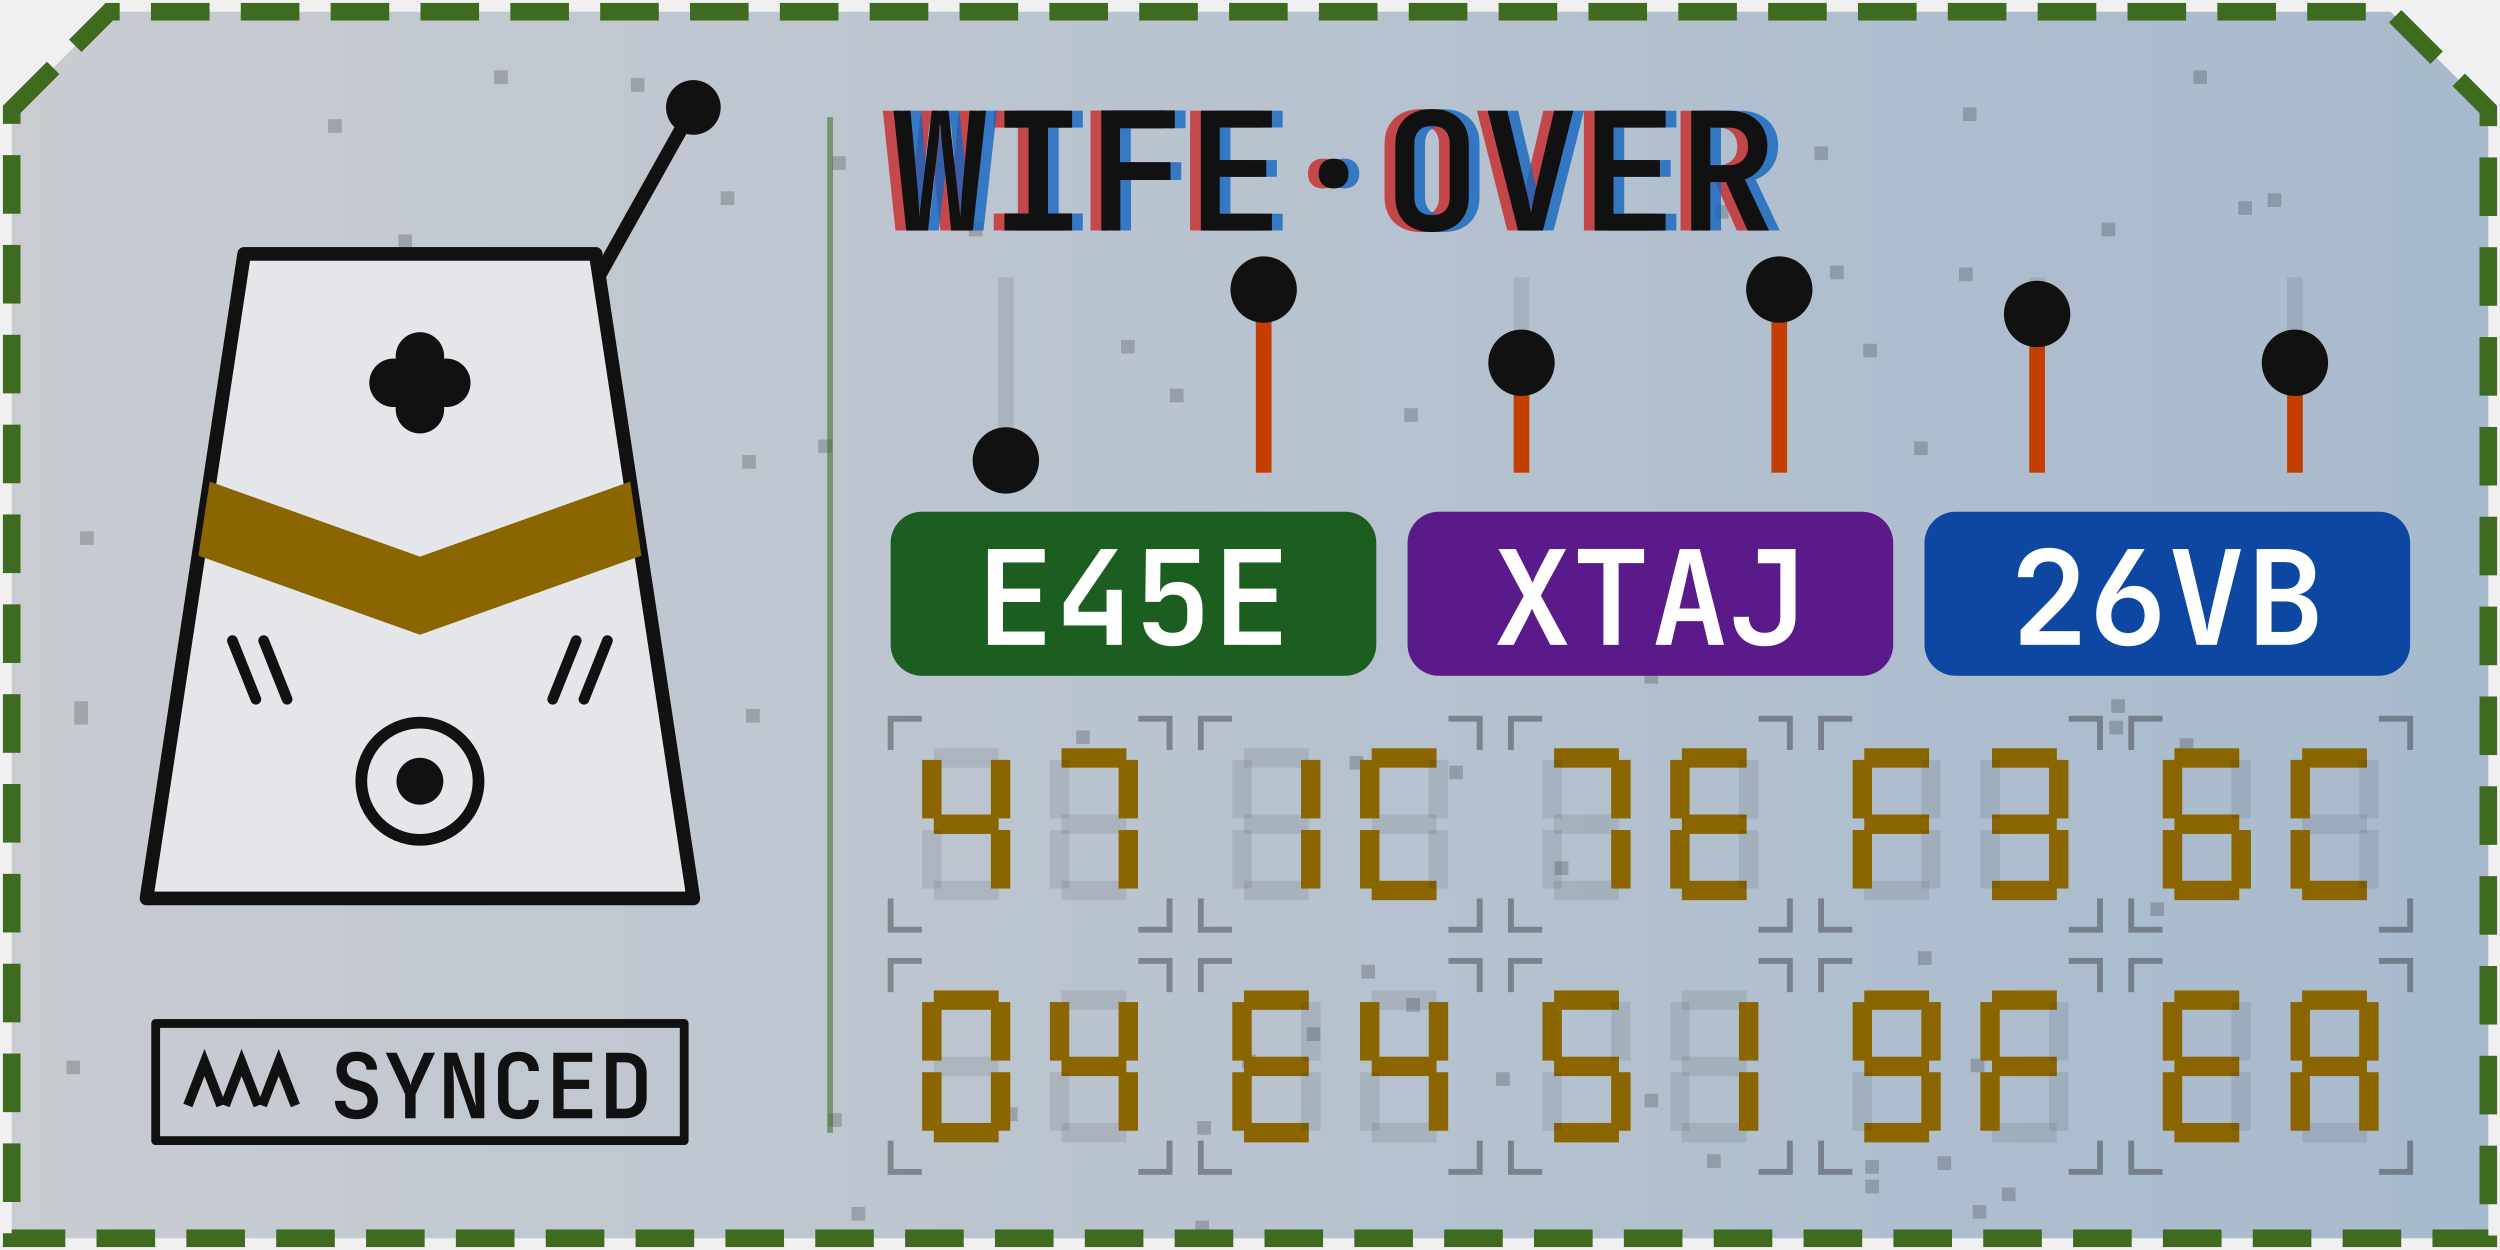
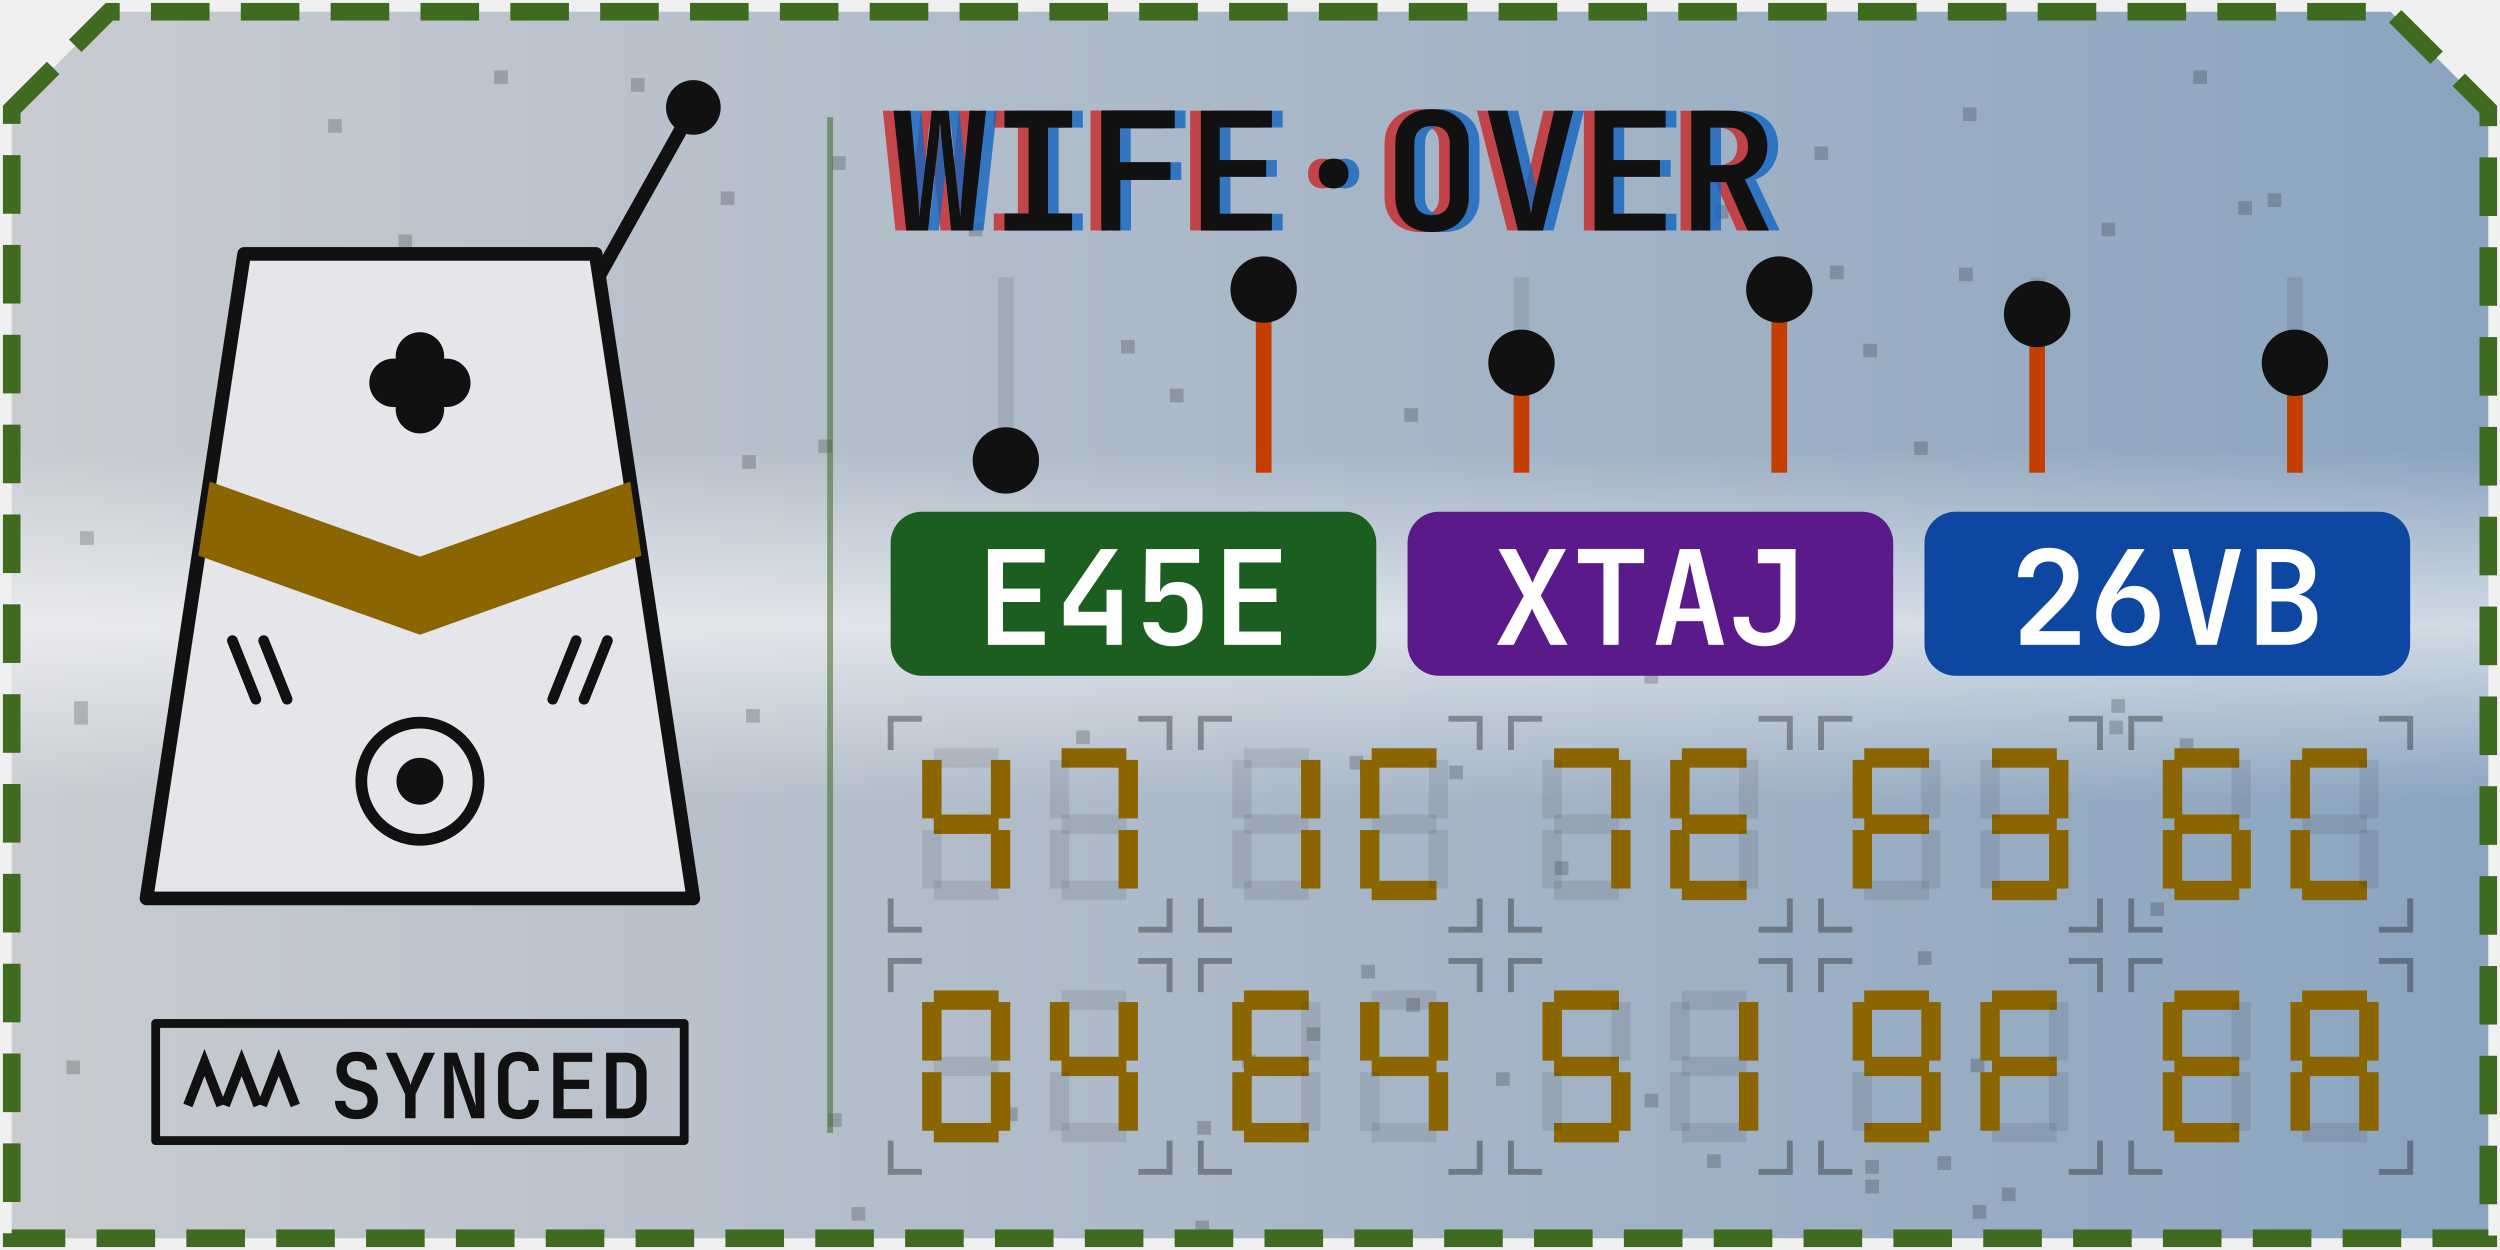
<svg xmlns="http://www.w3.org/2000/svg" viewBox="0 0 960 480" width="320" height="160">
  <defs>
    <linearGradient id="lg0" gradientUnits="userSpaceOnUse" x1="0" y1="240" x2="960" y2="240">
      <stop offset="0" stop-color="#C9CCD1" />
-       <stop offset="1" stop-color="#A7BACD" />
+       <stop offset="1" stop-color="#8BA4BF" />
    </linearGradient>
    <clipPath id="c1">
      <path d="M4.5 42L42 4.5L918 4.5L955.5 42L955.5 475.5L4.5 475.5Z" />
    </clipPath>
-     <clipPath id="c2">
+     <linearGradient id="lg2" gradientUnits="userSpaceOnUse" x1="0" y1="172.5" x2="0" y2="307.5">
+       <stop offset="0" stop-color="#FFFFFF" stop-opacity="0" />
+       <stop offset="0.5" stop-color="#FFFFFF" stop-opacity="0.6" />
+       <stop offset="1" stop-color="#FFFFFF" stop-opacity="0" />
+     </linearGradient>
+     <clipPath id="c3">
      <path d="M93.75 97.5L228.75 97.5L266.25 345L56.25 345Z" />
    </clipPath>
  </defs>
  <path d="M4.5 42L42 4.5L918 4.5L955.5 42L955.5 475.5L4.5 475.5Z" fill="url(#lg0)" />
  <g clip-path="url(#c1)">
+     <path d="M0 172.5L960 172.5L960 307.5L0 307.5Z" fill="url(#lg2)" />
    <path d="M449.25 149.25L454.5 149.25L454.5 154.5L449.25 154.5ZM459 468.75L464.25 468.75L464.25 474L459 474ZM825.75 346.5L831 346.5L831 351.75L825.75 351.75ZM478.5 196.5L483.75 196.5L483.75 201.75L478.5 201.75ZM385.5 425.25L390.75 425.25L390.75 430.5L385.5 430.5ZM715.5 132L720.75 132L720.75 137.25L715.5 137.25ZM518.25 290.25L523.5 290.25L523.5 295.5L518.25 295.5ZM870.75 74.25L876 74.25L876 79.5L870.75 79.5ZM242.25 30L247.5 30L247.5 35.25L242.25 35.25ZM631.5 257.25L636.75 257.25L636.75 262.5L631.5 262.5ZM810.75 268.5L816 268.5L816 273.75L810.75 273.75ZM501.75 394.5L507 394.5L507 399.75L501.75 399.75ZM631.5 420L636.75 420L636.75 425.25L631.5 425.25ZM314.25 168.75L319.5 168.75L319.5 174L314.25 174ZM753.75 41.25L759 41.25L759 46.5L753.75 46.5ZM522.75 370.5L528 370.5L528 375.75L522.75 375.75ZM842.25 27L847.5 27L847.5 32.25L842.25 32.25ZM716.25 445.5L721.5 445.5L721.5 450.75L716.25 450.75ZM318 427.5L323.25 427.5L323.25 432.75L318 432.75ZM615.75 213.75L621 213.75L621 219L615.75 219ZM235.5 302.25L240.75 302.25L240.75 307.5L235.5 307.5ZM735 169.5L740.25 169.5L740.25 174.75L735 174.75ZM189.75 27L195 27L195 32.25L189.75 32.25ZM153 90L158.25 90L158.25 95.25L153 95.25ZM554.25 219.75L559.5 219.75L559.5 225L554.25 225ZM837 283.5L842.25 283.5L842.25 288.75L837 288.75ZM833.25 217.5L838.5 217.5L838.5 222.75L833.25 222.75ZM286.5 272.25L291.75 272.25L291.75 277.5L286.5 277.5ZM756.75 406.5L762 406.5L762 411.75L756.75 411.75ZM276.75 73.5L282 73.5L282 78.75L276.75 78.75ZM556.5 294L561.75 294L561.75 299.25L556.5 299.25ZM25.5 407.25L30.75 407.25L30.75 412.5L25.5 412.5ZM30.75 204L36 204L36 209.25L30.75 209.25ZM540 383.25L545.25 383.25L545.25 388.5L540 388.5ZM744 444L749.25 444L749.25 449.25L744 449.25ZM810 276.75L815.25 276.75L815.25 282L810 282ZM421.5 237.75L426.75 237.75L426.75 243L421.5 243ZM459.75 430.5L465 430.5L465 435.75L459.75 435.75ZM327 463.5L332.25 463.5L332.25 468.75L327 468.75ZM912 246.75L917.25 246.75L917.25 252L912 252ZM658.5 78.75L663.75 78.75L663.75 84L658.5 84ZM757.5 462.75L762.75 462.75L762.75 468L757.5 468ZM655.5 443.25L660.75 443.25L660.75 448.5L655.5 448.5ZM807 85.5L812.25 85.5L812.25 90.75L807 90.75ZM693 251.25L698.25 251.25L698.25 256.5L693 256.5ZM319.5 60L324.75 60L324.75 65.25L319.5 65.25ZM413.25 280.5L418.5 280.5L418.5 285.75L413.25 285.75ZM736.5 365.25L741.75 365.25L741.75 370.5L736.5 370.5ZM150 337.5L155.25 337.5L155.25 342.75L150 342.75ZM574.5 411.75L579.75 411.75L579.75 417L574.5 417ZM859.5 77.25L864.75 77.25L864.75 82.5L859.5 82.5ZM539.25 156.75L544.5 156.75L544.5 162L539.25 162ZM477 405L482.25 405L482.25 410.25L477 410.25ZM372 85.5L377.25 85.5L377.25 90.75L372 90.75ZM126 45.75L131.25 45.75L131.25 51L126 51ZM28.5 273L33.75 273L33.75 278.25L28.5 278.25ZM752.25 102.75L757.5 102.75L757.5 108L752.25 108ZM943.5 20.25L948.75 20.25L948.75 25.5L943.5 25.5ZM682.5 246L687.75 246L687.75 251.25L682.5 251.25ZM696.75 56.25L702 56.25L702 61.5L696.75 61.5ZM430.5 130.5L435.75 130.5L435.75 135.75L430.5 135.75ZM285 174.75L290.25 174.75L290.25 180L285 180ZM768.75 456L774 456L774 461.25L768.75 461.25ZM28.5 269.25L33.75 269.25L33.75 274.5L28.5 274.5ZM615 248.25L620.25 248.25L620.25 253.5L615 253.5ZM597 330.75L602.25 330.75L602.25 336L597 336ZM147.75 142.5L153 142.5L153 147.75L147.75 147.75ZM149.25 270L154.5 270L154.5 275.25L149.25 275.25ZM716.25 453L721.5 453L721.5 458.25L716.25 458.25ZM702.75 102L708 102L708 107.25L702.75 107.25Z" fill="#1E1E1E" fill-opacity="0.22" />
  </g>
  <path d="M4.5 42L42 4.5L918 4.5L955.5 42L955.5 475.5L4.5 475.5Z" fill="none" stroke="#3E6B1F" stroke-width="6.75" stroke-dasharray="22.5 12" />
  <path d="M318.75 45L318.75 435" fill="none" stroke="#3E6B1F" stroke-opacity="0.55" stroke-width="2.25" />
  <path d="M213.75 135L266.25 41.25" fill="none" stroke="#111111" stroke-width="5.25" stroke-linecap="round" />
  <path d="M276.75 41.25C276.75 47.05 272.05 51.75 266.25 51.75C260.45 51.75 255.75 47.05 255.75 41.25C255.75 35.45 260.45 30.75 266.25 30.75C272.05 30.75 276.75 35.45 276.75 41.25" fill="#111111" />
  <path d="M93.75 97.5L228.75 97.5L266.25 345L56.25 345Z" fill="#E4E6E9" />
  <path d="M93.75 97.5L228.75 97.5L266.25 345L56.25 345Z" fill="none" stroke="#111111" stroke-width="5.25" stroke-linecap="round" stroke-linejoin="round" />
  <path d="M170.56 136.88L170.56 136.88C170.56 142.02 166.39 146.19 161.25 146.19C156.11 146.19 151.94 142.02 151.94 136.88C151.94 131.73 156.11 127.56 161.25 127.56C166.39 127.56 170.56 131.73 170.56 136.88M180.69 147L180.69 147C180.69 152.14 176.52 156.31 171.38 156.31C166.23 156.31 162.06 152.14 162.06 147C162.06 141.86 166.23 137.69 171.38 137.69C176.52 137.69 180.69 141.86 180.69 147M170.56 157.12L170.56 157.12C170.56 162.27 166.39 166.44 161.25 166.44C156.11 166.44 151.94 162.27 151.94 157.12C151.94 151.98 156.11 147.81 161.25 147.81C166.39 147.81 170.56 151.98 170.56 157.12M160.44 147L160.44 147C160.44 152.14 156.27 156.31 151.12 156.31C145.98 156.31 141.81 152.14 141.81 147C141.81 141.86 145.98 137.69 151.12 137.69C156.27 137.69 160.44 141.86 160.44 147M169.35 147L169.35 147C169.35 151.47 165.72 155.1 161.25 155.1C156.78 155.1 153.15 151.47 153.15 147C153.15 142.53 156.78 138.9 161.25 138.9C165.72 138.9 169.35 142.53 169.35 147" fill="#111111" />
-   <g clip-path="url(#c2)">
+   <g clip-path="url(#c3)">
    <path d="M56.25 176.25L161.25 213.75L266.25 176.25L266.25 206.25L161.25 243.75L56.25 206.25Z" fill="#8A6500" />
  </g>
  <path d="M183.75 300C183.75 312.43 173.68 322.5 161.25 322.5C148.82 322.5 138.75 312.43 138.75 300C138.75 287.57 148.82 277.5 161.25 277.5C173.68 277.5 183.75 287.57 183.75 300" fill="none" stroke="#111111" stroke-width="4.5" stroke-linecap="round" stroke-linejoin="round" />
  <path d="M170.25 300C170.25 304.97 166.22 309 161.25 309C156.28 309 152.25 304.97 152.25 300C152.25 295.03 156.28 291 161.25 291C166.22 291 170.25 295.03 170.25 300" fill="#111111" />
  <path d="M101.25 246L110.25 268.5M89.25 246L98.25 268.5" fill="none" stroke="#111111" stroke-width="4.12" stroke-linecap="round" stroke-linejoin="round" />
  <path d="M221.25 246L212.25 268.5M233.25 246L224.25 268.5" fill="none" stroke="#111111" stroke-width="4.12" stroke-linecap="round" stroke-linejoin="round" />
  <path d="M59.78 393L262.73 393L262.73 438L59.78 438Z" fill="none" stroke="#111111" stroke-width="3.38" stroke-linejoin="round" />
  <path d="M72.15 424.5L78.53 408L84.9 424.5M86.4 424.5L92.78 408L99.15 424.5M100.65 424.5L107.03 408L113.4 424.5" fill="none" stroke="#111111" stroke-width="3.75" />
  <path d="M136.94 429.76Q134.39 429.76 132.53 428.9Q130.66 428.04 129.65 426.45Q128.63 424.87 128.63 422.73L132.63 422.73Q132.63 424.35 133.8 425.28Q134.98 426.21 137.01 426.21Q138.91 426.21 140.01 425.3Q141.12 424.38 141.12 422.76Q141.12 421.42 140.36 420.43Q139.6 419.45 138.19 419.1L135.15 418.24Q132.29 417.45 130.73 415.5Q129.18 413.55 129.18 410.86Q129.18 408.72 130.13 407.17Q131.08 405.62 132.82 404.74Q134.56 403.86 136.94 403.86Q140.53 403.86 142.64 405.74Q144.74 407.62 144.78 410.76L140.74 410.76Q140.74 409.2 139.74 408.31Q138.74 407.41 136.91 407.41Q135.15 407.41 134.17 408.25Q133.18 409.1 133.18 410.58Q133.18 411.96 133.93 412.93Q134.67 413.89 136.05 414.31L139.19 415.21Q142.05 415.97 143.59 417.9Q145.12 419.83 145.12 422.62Q145.12 424.76 144.1 426.37Q143.09 427.97 141.26 428.87Q139.43 429.76 136.94 429.76ZM155.57 429.42L155.57 420.21L148.12 404.24L152.3 404.24L156.51 413.38Q156.95 414.34 157.25 415.24Q157.54 416.14 157.64 416.66Q157.75 416.14 158.04 415.24Q158.33 414.34 158.75 413.38L162.85 404.24L167.03 404.24L159.58 420.21L159.58 429.42ZM170.58 429.42L170.58 404.24L175.55 404.24L182.73 424.87Q182.66 423.83 182.54 422.4Q182.41 420.97 182.35 419.43Q182.28 417.9 182.28 416.69L182.28 404.24L185.97 404.24L185.97 429.42L181 429.42L173.86 408.79Q173.96 409.72 174.05 411.1Q174.13 412.48 174.2 413.95Q174.27 415.41 174.27 416.66L174.27 429.42ZM199.11 429.76Q196.73 429.76 194.96 428.87Q193.18 427.97 192.21 426.3Q191.25 424.62 191.25 422.38L191.25 411.27Q191.25 409 192.21 407.34Q193.18 405.68 194.96 404.79Q196.73 403.89 199.11 403.89Q201.53 403.89 203.27 404.8Q205.01 405.72 205.98 407.36Q206.94 409 206.94 411.27L202.94 411.27Q202.94 409.41 201.94 408.43Q200.94 407.44 199.11 407.44Q197.28 407.44 196.27 408.43Q195.25 409.41 195.25 411.27L195.25 422.38Q195.25 424.21 196.27 425.21Q197.28 426.21 199.11 426.21Q200.94 426.21 201.94 425.21Q202.94 424.21 202.94 422.38L206.94 422.38Q206.94 424.59 205.98 426.26Q205.01 427.94 203.27 428.85Q201.53 429.76 199.11 429.76ZM212.46 429.42L212.46 404.24L227.4 404.24L227.4 407.75L216.43 407.75L216.43 414.62L226.2 414.62L226.2 418.14L216.43 418.14L216.43 425.9L227.4 425.9L227.4 429.42ZM232.75 429.42L232.75 404.24L240 404.24Q242.55 404.24 244.39 405.2Q246.24 406.17 247.27 407.91Q248.31 409.65 248.31 412.03L248.31 421.59Q248.31 423.97 247.27 425.73Q246.24 427.49 244.39 428.45Q242.55 429.42 240 429.42ZM236.79 425.73L240 425.73Q242 425.73 243.13 424.62Q244.27 423.52 244.27 421.59L244.27 412.03Q244.27 410.13 243.13 409.03Q242 407.93 240 407.93L236.79 407.93Z" fill="#111111" />
  <path d="M343.86 88.5L339.01 42.51L345.5 42.51L348.46 75.08Q348.52 76.22 348.62 77.76Q348.71 79.3 348.81 80.81Q348.9 82.33 348.9 83.46Q349.03 82.33 349.15 80.81Q349.28 79.3 349.47 77.76Q349.66 76.22 349.78 75.08L353.69 42.51L360.11 42.51L363.77 75.08Q363.89 76.22 364.05 77.76Q364.21 79.3 364.4 80.81Q364.59 82.33 364.65 83.46Q364.71 82.33 364.81 80.81Q364.9 79.3 365.03 77.76Q365.15 76.22 365.22 75.08L368.18 42.51L374.54 42.51L369.44 88.5L361.12 88.5L357.59 55.68Q357.47 54.35 357.34 52.84Q357.22 51.33 357.09 49.82Q356.96 48.31 356.84 47.23Q356.78 48.31 356.65 49.82Q356.52 51.33 356.4 52.84Q356.27 54.35 356.08 55.68L352.24 88.5ZM381.6 88.5L381.6 82.01L390.86 82.01L390.86 49L381.6 49L381.6 42.51L407.55 42.51L407.55 49L398.29 49L398.29 82.01L407.55 82.01L407.55 88.5ZM418.77 88.5L418.77 42.45L446.99 42.45L446.99 49.25L425.95 49.25L425.95 62.29L445.35 62.29L445.35 69.1L426.08 69.1L426.08 88.5ZM457.01 88.5L457.01 42.51L484.29 42.51L484.29 48.94L464.25 48.94L464.25 61.47L482.08 61.47L482.08 67.9L464.25 67.9L464.25 82.07L484.29 82.07L484.29 88.5ZM507.98 72.37Q505.33 72.37 503.79 70.83Q502.24 69.28 502.24 66.7Q502.24 64.06 503.79 62.48Q505.33 60.91 507.98 60.91Q510.62 60.91 512.16 62.48Q513.71 64.06 513.71 66.7Q513.71 69.28 512.16 70.83Q510.62 72.37 507.98 72.37ZM545.78 89.13Q541.43 89.13 538.25 87.49Q535.07 85.85 533.36 82.8Q531.66 79.74 531.66 75.65L531.66 55.36Q531.66 51.2 533.36 48.18Q535.07 45.16 538.25 43.52Q541.43 41.88 545.78 41.88Q550.19 41.88 553.34 43.52Q556.49 45.16 558.19 48.18Q559.89 51.2 559.89 55.36L559.89 75.65Q559.89 79.74 558.19 82.8Q556.49 85.85 553.34 87.49Q550.19 89.13 545.78 89.13ZM545.78 82.64Q549.11 82.64 550.85 80.81Q552.58 78.99 552.58 75.65L552.58 55.36Q552.58 51.96 550.85 50.16Q549.11 48.37 545.78 48.37Q542.44 48.37 540.7 50.16Q538.97 51.96 538.97 55.36L538.97 75.65Q538.97 78.99 540.74 80.81Q542.5 82.64 545.78 82.64ZM578.79 88.5L567.13 42.51L574.69 42.51L581.87 72.81Q582.5 75.27 583.01 77.85Q583.51 80.44 583.76 82.01Q584.02 80.44 584.49 77.85Q584.96 75.27 585.59 72.75L592.65 42.51L600.02 42.51L588.36 88.5ZM608.21 88.5L608.21 42.51L635.49 42.51L635.49 48.94L615.45 48.94L615.45 61.47L633.28 61.47L633.28 67.9L615.45 67.9L615.45 82.07L635.49 82.07L635.49 88.5ZM645.32 88.5L645.32 42.51L659.81 42.51Q664.28 42.51 667.59 44.18Q670.89 45.85 672.72 48.9Q674.55 51.96 674.55 56.05Q674.55 60.65 672.22 64.09Q669.89 67.52 665.92 68.91L675.18 88.5L666.92 88.5L658.67 69.92L652.62 69.92L652.62 88.5ZM652.62 63.43L659.81 63.43Q663.14 63.43 665.13 61.5Q667.11 59.58 667.11 56.24Q667.11 52.91 665.13 50.95Q663.14 49 659.81 49L652.62 49Z" fill="#C62828" fill-opacity="0.8" />
  <path d="M352.11 88.5L347.26 42.51L353.75 42.51L356.71 75.08Q356.77 76.22 356.87 77.76Q356.96 79.3 357.06 80.81Q357.15 82.33 357.15 83.46Q357.28 82.33 357.4 80.81Q357.53 79.3 357.72 77.76Q357.91 76.22 358.03 75.08L361.94 42.51L368.36 42.51L372.02 75.08Q372.14 76.22 372.3 77.76Q372.46 79.3 372.65 80.81Q372.84 82.33 372.9 83.46Q372.96 82.33 373.06 80.81Q373.15 79.3 373.28 77.76Q373.4 76.22 373.47 75.08L376.43 42.51L382.79 42.51L377.69 88.5L369.37 88.5L365.84 55.68Q365.72 54.35 365.59 52.84Q365.47 51.33 365.34 49.82Q365.21 48.31 365.09 47.23Q365.03 48.31 364.9 49.82Q364.77 51.33 364.65 52.84Q364.52 54.35 364.33 55.68L360.49 88.5ZM389.85 88.5L389.85 82.01L399.11 82.01L399.11 49L389.85 49L389.85 42.51L415.8 42.51L415.8 49L406.54 49L406.54 82.01L415.8 82.01L415.8 88.5ZM427.02 88.5L427.02 42.45L455.24 42.45L455.24 49.25L434.2 49.25L434.2 62.29L453.6 62.29L453.6 69.1L434.32 69.1L434.32 88.5ZM465.26 88.5L465.26 42.51L492.54 42.51L492.54 48.94L472.5 48.94L472.5 61.47L490.33 61.47L490.33 67.9L472.5 67.9L472.5 82.07L492.54 82.07L492.54 88.5ZM516.23 72.37Q513.58 72.37 512.04 70.83Q510.49 69.28 510.49 66.7Q510.49 64.06 512.04 62.48Q513.58 60.91 516.23 60.91Q518.87 60.91 520.41 62.48Q521.96 64.06 521.96 66.7Q521.96 69.28 520.41 70.83Q518.87 72.37 516.23 72.37ZM554.03 89.13Q549.68 89.13 546.5 87.49Q543.32 85.85 541.61 82.8Q539.91 79.74 539.91 75.65L539.91 55.36Q539.91 51.2 541.61 48.18Q543.32 45.16 546.5 43.52Q549.68 41.88 554.03 41.88Q558.44 41.88 561.59 43.52Q564.74 45.16 566.44 48.18Q568.14 51.2 568.14 55.36L568.14 75.65Q568.14 79.74 566.44 82.8Q564.74 85.85 561.59 87.49Q558.44 89.13 554.03 89.13ZM554.03 82.64Q557.36 82.64 559.1 80.81Q560.83 78.99 560.83 75.65L560.83 55.36Q560.83 51.96 559.1 50.16Q557.36 48.37 554.03 48.37Q550.69 48.37 548.95 50.16Q547.22 51.96 547.22 55.36L547.22 75.65Q547.22 78.99 548.99 80.81Q550.75 82.64 554.03 82.64ZM587.04 88.5L575.38 42.51L582.94 42.51L590.12 72.81Q590.75 75.27 591.26 77.85Q591.76 80.44 592.01 82.01Q592.27 80.44 592.74 77.85Q593.21 75.27 593.84 72.75L600.9 42.51L608.27 42.51L596.61 88.5ZM616.46 88.5L616.46 42.51L643.74 42.51L643.74 48.94L623.7 48.94L623.7 61.47L641.53 61.47L641.53 67.9L623.7 67.9L623.7 82.07L643.74 82.07L643.74 88.5ZM653.57 88.5L653.57 42.51L668.06 42.51Q672.53 42.51 675.84 44.18Q679.14 45.85 680.97 48.9Q682.8 51.96 682.8 56.05Q682.8 60.65 680.47 64.09Q678.14 67.52 674.17 68.91L683.43 88.5L675.17 88.5L666.92 69.92L660.87 69.92L660.87 88.5ZM660.87 63.43L668.06 63.43Q671.39 63.43 673.38 61.5Q675.36 59.58 675.36 56.24Q675.36 52.91 673.38 50.95Q671.39 49 668.06 49L660.87 49Z" fill="#1565C0" fill-opacity="0.8" />
  <path d="M347.99 88.5L343.13 42.51L349.62 42.51L352.58 75.08Q352.65 76.22 352.74 77.76Q352.84 79.3 352.93 80.81Q353.02 82.33 353.02 83.46Q353.15 82.33 353.28 80.81Q353.4 79.3 353.59 77.76Q353.78 76.22 353.91 75.08L357.81 42.51L364.24 42.51L367.89 75.08Q368.02 76.22 368.18 77.76Q368.33 79.3 368.52 80.81Q368.71 82.33 368.78 83.46Q368.84 82.33 368.93 80.81Q369.03 79.3 369.15 77.76Q369.28 76.22 369.34 75.08L372.3 42.51L378.67 42.51L373.56 88.5L365.25 88.5L361.72 55.68Q361.59 54.35 361.47 52.84Q361.34 51.33 361.21 49.82Q361.09 48.31 360.96 47.23Q360.9 48.31 360.77 49.82Q360.65 51.33 360.52 52.84Q360.4 54.35 360.21 55.68L356.36 88.5ZM385.72 88.5L385.72 82.01L394.98 82.01L394.98 49L385.72 49L385.72 42.51L411.68 42.51L411.68 49L402.42 49L402.42 82.01L411.68 82.01L411.68 88.5ZM422.89 88.5L422.89 42.45L451.12 42.45L451.12 49.25L430.07 49.25L430.07 62.29L449.48 62.29L449.48 69.1L430.2 69.1L430.2 88.5ZM461.13 88.5L461.13 42.51L488.41 42.51L488.41 48.94L468.38 48.94L468.38 61.47L486.21 61.47L486.21 67.9L468.38 67.9L468.38 82.07L488.41 82.07L488.41 88.5ZM512.1 72.37Q509.45 72.37 507.91 70.83Q506.37 69.28 506.37 66.7Q506.37 64.06 507.91 62.48Q509.45 60.91 512.1 60.91Q514.75 60.91 516.29 62.48Q517.83 64.06 517.83 66.7Q517.83 69.28 516.29 70.83Q514.75 72.37 512.1 72.37ZM549.9 89.13Q545.55 89.13 542.37 87.49Q539.19 85.85 537.49 82.8Q535.79 79.74 535.79 75.65L535.79 55.36Q535.79 51.2 537.49 48.18Q539.19 45.16 542.37 43.52Q545.55 41.88 549.9 41.88Q554.31 41.88 557.46 43.52Q560.61 45.16 562.31 48.18Q564.01 51.2 564.01 55.36L564.01 75.65Q564.01 79.74 562.31 82.8Q560.61 85.85 557.46 87.49Q554.31 89.13 549.9 89.13ZM549.9 82.64Q553.24 82.64 554.97 80.81Q556.7 78.99 556.7 75.65L556.7 55.36Q556.7 51.96 554.97 50.16Q553.24 48.37 549.9 48.37Q546.56 48.37 544.83 50.16Q543.1 51.96 543.1 55.36L543.1 75.65Q543.1 78.99 544.86 80.81Q546.62 82.64 549.9 82.64ZM582.91 88.5L571.26 42.51L578.82 42.51L586 72.81Q586.63 75.27 587.13 77.85Q587.64 80.44 587.89 82.01Q588.14 80.44 588.61 77.85Q589.09 75.27 589.72 72.75L596.77 42.51L604.14 42.51L592.49 88.5ZM612.33 88.5L612.33 42.51L639.61 42.51L639.61 48.94L619.58 48.94L619.58 61.47L637.41 61.47L637.41 67.9L619.58 67.9L619.58 82.07L639.61 82.07L639.61 88.5ZM649.44 88.5L649.44 42.51L663.93 42.51Q668.4 42.51 671.71 44.18Q675.02 45.85 676.85 48.9Q678.67 51.96 678.67 56.05Q678.67 60.65 676.34 64.09Q674.01 67.52 670.04 68.91L679.3 88.5L671.05 88.5L662.8 69.92L656.75 69.92L656.75 88.5ZM656.75 63.43L663.93 63.43Q667.27 63.43 669.25 61.5Q671.24 59.58 671.24 56.24Q671.24 52.91 669.25 50.95Q667.27 49 663.93 49L656.75 49Z" fill="#111111" />
  <path d="M383.25 106.5L389.25 106.5L389.25 181.5L383.25 181.5Z" fill="#111111" fill-opacity="0.09" />
  <path d="M383.25 176.81L389.25 176.81L389.25 181.5L383.25 181.5Z" fill="#C43E00" />
  <path d="M399 176.81C399 183.85 393.29 189.56 386.25 189.56C379.21 189.56 373.5 183.85 373.5 176.81C373.5 169.77 379.21 164.06 386.25 164.06C393.29 164.06 399 169.77 399 176.81" fill="#111111" />
  <path d="M482.25 106.5L488.25 106.5L488.25 181.5L482.25 181.5Z" fill="#111111" fill-opacity="0.09" />
  <path d="M482.25 111.19L488.25 111.19L488.25 181.5L482.25 181.5Z" fill="#C43E00" />
  <path d="M498 111.19C498 118.23 492.29 123.94 485.25 123.94C478.21 123.94 472.5 118.23 472.5 111.19C472.5 104.15 478.21 98.44 485.25 98.44C492.29 98.44 498 104.15 498 111.19" fill="#111111" />
  <path d="M581.25 106.5L587.25 106.5L587.25 181.5L581.25 181.5Z" fill="#111111" fill-opacity="0.09" />
  <path d="M581.25 139.31L587.25 139.31L587.25 181.5L581.25 181.5Z" fill="#C43E00" />
  <path d="M597 139.31C597 146.35 591.29 152.06 584.25 152.06C577.21 152.06 571.5 146.35 571.5 139.31C571.5 132.27 577.21 126.56 584.25 126.56C591.29 126.56 597 132.27 597 139.31" fill="#111111" />
  <path d="M680.25 106.5L686.25 106.5L686.25 181.5L680.25 181.5Z" fill="#111111" fill-opacity="0.09" />
  <path d="M680.25 111.19L686.25 111.19L686.25 181.5L680.25 181.5Z" fill="#C43E00" />
  <path d="M696 111.19C696 118.23 690.29 123.94 683.25 123.94C676.21 123.94 670.5 118.23 670.5 111.19C670.5 104.15 676.21 98.44 683.25 98.44C690.29 98.44 696 104.15 696 111.19" fill="#111111" />
  <path d="M779.25 106.5L785.25 106.5L785.25 181.5L779.25 181.5Z" fill="#111111" fill-opacity="0.09" />
  <path d="M779.25 120.56L785.25 120.56L785.25 181.5L779.25 181.5Z" fill="#C43E00" />
  <path d="M795 120.56C795 127.6 789.29 133.31 782.25 133.31C775.21 133.31 769.5 127.6 769.5 120.56C769.5 113.52 775.21 107.81 782.25 107.81C789.29 107.81 795 113.52 795 120.56" fill="#111111" />
  <path d="M878.25 106.5L884.25 106.5L884.25 181.5L878.25 181.5Z" fill="#111111" fill-opacity="0.09" />
  <path d="M878.25 139.31L884.25 139.31L884.25 181.5L878.25 181.5Z" fill="#C43E00" />
  <path d="M894 139.31C894 146.35 888.29 152.06 881.25 152.06C874.21 152.06 868.5 146.35 868.5 139.31C868.5 132.27 874.21 126.56 881.25 126.56C888.29 126.56 894 132.27 894 139.31" fill="#111111" />
  <path d="M354 196.5L516.5 196.5L516.5 196.5C523.13 196.5 528.5 201.87 528.5 208.5L528.5 247.5L528.5 247.5C528.5 254.13 523.13 259.5 516.5 259.5L354 259.5L354 259.5C347.37 259.5 342 254.13 342 247.5L342 208.5L342 208.5C342 201.87 347.37 196.5 354 196.5Z" fill="#1B5E20" />
  <path d="M379.36 247.64L379.36 210.85L401.18 210.85L401.18 215.99L385.15 215.99L385.15 226.02L399.42 226.02L399.42 231.16L385.15 231.16L385.15 242.5L401.18 242.5L401.18 247.64ZM424.92 247.64L424.92 240.18L408.49 240.18L408.49 231.52L422.7 210.85L429.25 210.85L414.13 233.03L414.13 234.94L424.92 234.94L424.92 226.48L430.76 226.48L430.76 247.64ZM450.27 248.15Q445.38 248.15 442.33 245.65Q439.28 243.16 438.98 238.92L444.83 238.92Q445.03 240.84 446.44 241.92Q447.85 243.01 450.32 243.01Q453.09 243.01 454.5 241.55Q455.91 240.08 455.91 237.46L455.91 233.88Q455.91 231.21 454.5 229.78Q453.09 228.34 450.37 228.34Q448.66 228.34 447.4 229.1Q446.14 229.85 445.53 231.11L439.79 231.11L440.04 210.85L460.45 210.85L460.45 216.14L445.63 216.14L445.48 227.23L446.94 227.23L445.48 228.54Q445.48 226.17 447.32 224.81Q449.16 223.45 452.29 223.45Q456.77 223.45 459.27 226.2Q461.76 228.95 461.76 233.88L461.76 237.46Q461.76 242.4 458.74 245.28Q455.71 248.15 450.27 248.15ZM470.08 247.64L470.08 210.85L491.9 210.85L491.9 215.99L475.87 215.99L475.87 226.02L490.14 226.02L490.14 231.16L475.87 231.16L475.87 242.5L491.9 242.5L491.9 247.64Z" fill="#FFFFFF" />
  <path d="M552.5 196.5L715 196.5L715 196.5C721.63 196.5 727 201.87 727 208.5L727 247.5L727 247.5C727 254.13 721.63 259.5 715 259.5L552.5 259.5L552.5 259.5C545.87 259.5 540.5 254.13 540.5 247.5L540.5 208.5L540.5 208.5C540.5 201.87 545.87 196.5 552.5 196.5Z" fill="#5B1A8A" />
  <path d="M574.83 247.64L585.11 228.84L575.44 210.85L582.04 210.85L586.93 220.48Q587.43 221.44 587.86 222.39Q588.29 223.35 588.49 223.86Q588.69 223.35 589.1 222.39Q589.5 221.44 590 220.48L594.99 210.85L601.34 210.85L591.67 228.69L601.95 247.64L595.35 247.64L589.9 237.11Q589.4 236.15 588.97 235.17Q588.54 234.19 588.29 233.63Q588.09 234.19 587.66 235.14Q587.23 236.1 586.73 237.06L581.23 247.64ZM615.71 247.64L615.71 216.24L605.93 216.24L605.93 210.8L631.33 210.8L631.33 216.24L621.55 216.24L621.55 247.64ZM635.72 247.64L645.04 210.85L652.7 210.85L662.02 247.64L656.08 247.64L653.91 238.52L643.83 238.52L641.71 247.64ZM644.89 233.68L652.8 233.68L650.48 223.45Q649.88 220.83 649.45 218.76Q649.02 216.7 648.87 215.89Q648.72 216.7 648.32 218.74Q647.91 220.78 647.31 223.4ZM677.6 248.15Q672.1 248.15 668.9 245.1Q665.7 242.05 665.7 236.86L671.55 236.86Q671.55 239.73 673.16 241.37Q674.78 243.01 677.6 243.01Q680.42 243.01 682.03 241.39Q683.65 239.78 683.65 236.86L683.65 216.3L675.03 216.3L675.03 210.85L689.49 210.85L689.49 236.86Q689.49 242.1 686.29 245.12Q683.09 248.15 677.6 248.15Z" fill="#FFFFFF" />
  <path d="M751 196.5L913.5 196.5L913.5 196.5C920.13 196.5 925.5 201.87 925.5 208.5L925.5 247.5L925.5 247.5C925.5 254.13 920.13 259.5 913.5 259.5L751 259.5L751 259.5C744.37 259.5 739 254.13 739 247.5L739 208.5L739 208.5C739 201.87 744.37 196.5 751 196.5Z" fill="#0D47A1" />
  <path d="M775.9 247.64L775.9 241.9L787.34 230.26Q789.86 227.64 791.05 225.54Q792.23 223.45 792.23 221.34Q792.23 218.66 790.77 217.13Q789.31 215.59 786.79 215.59Q783.97 215.59 782.38 217.2Q780.79 218.82 780.79 221.64L774.89 221.64Q774.95 218.16 776.43 215.64Q777.92 213.12 780.59 211.73Q783.26 210.35 786.84 210.35Q790.27 210.35 792.81 211.66Q795.36 212.97 796.74 215.34Q798.13 217.71 798.13 220.93Q798.13 224.26 796.42 227.43Q794.7 230.61 790.87 234.39L782.86 242.35L798.63 242.35L798.63 247.64ZM817.18 248.15Q813.5 248.15 810.73 246.61Q807.96 245.07 806.45 242.33Q804.93 239.58 804.93 235.9Q804.93 233.28 805.79 230.46Q806.65 227.64 808.21 225.12L817.03 210.85L823.53 210.85L812.8 227.89L813.05 228.09Q814.06 226.58 815.77 225.77Q817.48 224.96 819.55 224.96Q822.52 224.96 824.72 226.38Q826.91 227.79 828.12 230.31Q829.33 232.83 829.33 236.3Q829.33 239.83 827.81 242.5Q826.3 245.17 823.58 246.66Q820.86 248.15 817.18 248.15ZM817.13 243.11Q820 243.11 821.77 241.24Q823.53 239.38 823.53 236.3Q823.53 233.23 821.77 231.36Q820 229.5 817.13 229.5Q814.26 229.5 812.49 231.36Q810.73 233.23 810.73 236.3Q810.73 239.38 812.49 241.24Q814.26 243.11 817.13 243.11ZM843.54 247.64L834.22 210.85L840.26 210.85L846.01 235.09Q846.51 237.06 846.92 239.13Q847.32 241.19 847.52 242.45Q847.72 241.19 848.1 239.13Q848.48 237.06 848.98 235.04L854.63 210.85L860.52 210.85L851.2 247.64ZM866.57 247.64L866.57 210.85L877.61 210.85Q882.9 210.85 885.98 213.37Q889.05 215.89 889.05 220.33Q889.05 222.8 887.94 224.64Q886.83 226.48 884.92 227.48Q883 228.49 880.53 228.49L880.53 228.14Q883.25 228.09 885.35 229.15Q887.44 230.21 888.65 232.27Q889.86 234.34 889.86 237.21Q889.86 240.39 888.45 242.76Q887.03 245.12 884.44 246.38Q881.84 247.64 878.27 247.64ZM872.27 242.65L877.86 242.65Q880.68 242.65 882.35 241.14Q884.01 239.63 884.01 236.96Q884.01 234.24 882.35 232.6Q880.68 230.96 877.86 230.96L872.27 230.96ZM872.27 226.12L877.56 226.12Q880.18 226.12 881.67 224.74Q883.15 223.35 883.15 220.98Q883.15 218.56 881.67 217.2Q880.18 215.84 877.61 215.84L872.27 215.84Z" fill="#FFFFFF" />
  <path d="M354 276L342 276L342 288M437.1 276L449.1 276L449.1 288M437.1 357L449.1 357L449.1 345M354 357L342 357L342 345" fill="none" stroke="#111111" stroke-opacity="0.35" stroke-width="2.25" />
  <path d="M358.58 287.34L383.47 287.34L383.47 294.78L358.58 294.78Z" fill="#111111" fill-opacity="0.09" />
  <path d="M358.58 312.78L383.47 312.78L383.47 320.22L358.58 320.22Z" fill="#8A6500" />
  <path d="M358.58 338.22L383.47 338.22L383.47 345.66L358.58 345.66Z" fill="#111111" fill-opacity="0.09" />
  <path d="M354.11 291.8L361.56 291.8L361.56 314.27L354.11 314.27Z" fill="#8A6500" />
  <path d="M380.5 291.8L387.94 291.8L387.94 314.27L380.5 314.27Z" fill="#8A6500" />
  <path d="M354.11 318.73L361.56 318.73L361.56 341.2L354.11 341.2Z" fill="#111111" fill-opacity="0.09" />
  <path d="M380.5 318.73L387.94 318.73L387.94 341.2L380.5 341.2Z" fill="#8A6500" />
  <path d="M407.63 287.34L432.52 287.34L432.52 294.78L407.63 294.78Z" fill="#8A6500" />
  <path d="M407.63 312.78L432.52 312.78L432.52 320.22L407.63 320.22Z" fill="#111111" fill-opacity="0.09" />
  <path d="M407.63 338.22L432.52 338.22L432.52 345.66L407.63 345.66Z" fill="#111111" fill-opacity="0.09" />
  <path d="M403.16 291.8L410.6 291.8L410.6 314.27L403.16 314.27Z" fill="#111111" fill-opacity="0.09" />
  <path d="M429.54 291.8L436.99 291.8L436.99 314.27L429.54 314.27Z" fill="#8A6500" />
  <path d="M403.16 318.73L410.6 318.73L410.6 341.2L403.16 341.2Z" fill="#111111" fill-opacity="0.09" />
  <path d="M429.54 318.73L436.99 318.73L436.99 341.2L429.54 341.2Z" fill="#8A6500" />
  <path d="M473.1 276L461.1 276L461.1 288M556.2 276L568.2 276L568.2 288M556.2 357L568.2 357L568.2 345M473.1 357L461.1 357L461.1 345" fill="none" stroke="#111111" stroke-opacity="0.35" stroke-width="2.25" />
  <path d="M477.68 287.34L502.57 287.34L502.57 294.78L477.68 294.78Z" fill="#111111" fill-opacity="0.09" />
  <path d="M477.68 312.78L502.57 312.78L502.57 320.22L477.68 320.22Z" fill="#111111" fill-opacity="0.09" />
  <path d="M477.68 338.22L502.57 338.22L502.57 345.66L477.68 345.66Z" fill="#111111" fill-opacity="0.09" />
  <path d="M473.21 291.8L480.66 291.8L480.66 314.27L473.21 314.27Z" fill="#111111" fill-opacity="0.09" />
  <path d="M499.6 291.8L507.04 291.8L507.04 314.27L499.6 314.27Z" fill="#8A6500" />
  <path d="M473.21 318.73L480.66 318.73L480.66 341.2L473.21 341.2Z" fill="#111111" fill-opacity="0.09" />
  <path d="M499.6 318.73L507.04 318.73L507.04 341.2L499.6 341.2Z" fill="#8A6500" />
  <path d="M526.73 287.34L551.62 287.34L551.62 294.78L526.73 294.78Z" fill="#8A6500" />
  <path d="M526.73 312.78L551.62 312.78L551.62 320.22L526.73 320.22Z" fill="#111111" fill-opacity="0.09" />
  <path d="M526.73 338.22L551.62 338.22L551.62 345.66L526.73 345.66Z" fill="#8A6500" />
  <path d="M522.26 291.8L529.7 291.8L529.7 314.27L522.26 314.27Z" fill="#8A6500" />
  <path d="M548.64 291.8L556.09 291.8L556.09 314.27L548.64 314.27Z" fill="#111111" fill-opacity="0.09" />
  <path d="M522.26 318.73L529.7 318.73L529.7 341.2L522.26 341.2Z" fill="#8A6500" />
  <path d="M548.64 318.73L556.09 318.73L556.09 341.2L548.64 341.2Z" fill="#111111" fill-opacity="0.09" />
  <path d="M592.2 276L580.2 276L580.2 288M675.3 276L687.3 276L687.3 288M675.3 357L687.3 357L687.3 345M592.2 357L580.2 357L580.2 345" fill="none" stroke="#111111" stroke-opacity="0.35" stroke-width="2.25" />
  <path d="M596.78 287.34L621.67 287.34L621.67 294.78L596.78 294.78Z" fill="#8A6500" />
  <path d="M596.78 312.78L621.67 312.78L621.67 320.22L596.78 320.22Z" fill="#111111" fill-opacity="0.09" />
  <path d="M596.78 338.22L621.67 338.22L621.67 345.66L596.78 345.66Z" fill="#111111" fill-opacity="0.09" />
  <path d="M592.31 291.8L599.76 291.8L599.76 314.27L592.31 314.27Z" fill="#111111" fill-opacity="0.09" />
  <path d="M618.7 291.8L626.14 291.8L626.14 314.27L618.7 314.27Z" fill="#8A6500" />
  <path d="M592.31 318.73L599.76 318.73L599.76 341.2L592.31 341.2Z" fill="#111111" fill-opacity="0.09" />
  <path d="M618.7 318.73L626.14 318.73L626.14 341.2L618.7 341.2Z" fill="#8A6500" />
  <path d="M645.83 287.34L670.72 287.34L670.72 294.78L645.83 294.78Z" fill="#8A6500" />
  <path d="M645.83 312.78L670.72 312.78L670.72 320.22L645.83 320.22Z" fill="#8A6500" />
  <path d="M645.83 338.22L670.72 338.22L670.72 345.66L645.83 345.66Z" fill="#8A6500" />
  <path d="M641.36 291.8L648.8 291.8L648.8 314.27L641.36 314.27Z" fill="#8A6500" />
  <path d="M667.74 291.8L675.19 291.8L675.19 314.27L667.74 314.27Z" fill="#111111" fill-opacity="0.09" />
  <path d="M641.36 318.73L648.8 318.73L648.8 341.2L641.36 341.2Z" fill="#8A6500" />
  <path d="M667.74 318.73L675.19 318.73L675.19 341.2L667.74 341.2Z" fill="#111111" fill-opacity="0.09" />
  <path d="M711.3 276L699.3 276L699.3 288M794.4 276L806.4 276L806.4 288M794.4 357L806.4 357L806.4 345M711.3 357L699.3 357L699.3 345" fill="none" stroke="#111111" stroke-opacity="0.35" stroke-width="2.25" />
  <path d="M715.88 287.34L740.77 287.34L740.77 294.78L715.88 294.78Z" fill="#8A6500" />
  <path d="M715.88 312.78L740.77 312.78L740.77 320.22L715.88 320.22Z" fill="#8A6500" />
  <path d="M715.88 338.22L740.77 338.22L740.77 345.66L715.88 345.66Z" fill="#111111" fill-opacity="0.09" />
  <path d="M711.41 291.8L718.86 291.8L718.86 314.27L711.41 314.27Z" fill="#8A6500" />
  <path d="M737.8 291.8L745.24 291.8L745.24 314.27L737.8 314.27Z" fill="#111111" fill-opacity="0.09" />
  <path d="M711.41 318.73L718.86 318.73L718.86 341.2L711.41 341.2Z" fill="#8A6500" />
  <path d="M737.8 318.73L745.24 318.73L745.24 341.2L737.8 341.2Z" fill="#111111" fill-opacity="0.09" />
  <path d="M764.93 287.34L789.82 287.34L789.82 294.78L764.93 294.78Z" fill="#8A6500" />
  <path d="M764.93 312.78L789.82 312.78L789.82 320.22L764.93 320.22Z" fill="#8A6500" />
  <path d="M764.93 338.22L789.82 338.22L789.82 345.66L764.93 345.66Z" fill="#8A6500" />
  <path d="M760.46 291.8L767.9 291.8L767.9 314.27L760.46 314.27Z" fill="#111111" fill-opacity="0.09" />
  <path d="M786.84 291.8L794.29 291.8L794.29 314.27L786.84 314.27Z" fill="#8A6500" />
  <path d="M760.46 318.73L767.9 318.73L767.9 341.2L760.46 341.2Z" fill="#111111" fill-opacity="0.09" />
  <path d="M786.84 318.73L794.29 318.73L794.29 341.2L786.84 341.2Z" fill="#8A6500" />
  <path d="M830.4 276L818.4 276L818.4 288M913.5 276L925.5 276L925.5 288M913.5 357L925.5 357L925.5 345M830.4 357L818.4 357L818.4 345" fill="none" stroke="#111111" stroke-opacity="0.35" stroke-width="2.25" />
  <path d="M834.98 287.34L859.87 287.34L859.87 294.78L834.98 294.78Z" fill="#8A6500" />
  <path d="M834.98 312.78L859.87 312.78L859.87 320.22L834.98 320.22Z" fill="#8A6500" />
  <path d="M834.98 338.22L859.87 338.22L859.87 345.66L834.98 345.66Z" fill="#8A6500" />
  <path d="M830.51 291.8L837.96 291.8L837.96 314.27L830.51 314.27Z" fill="#8A6500" />
  <path d="M856.9 291.8L864.34 291.8L864.34 314.27L856.9 314.27Z" fill="#111111" fill-opacity="0.09" />
  <path d="M830.51 318.73L837.96 318.73L837.96 341.2L830.51 341.2Z" fill="#8A6500" />
  <path d="M856.9 318.73L864.34 318.73L864.34 341.2L856.9 341.2Z" fill="#8A6500" />
  <path d="M884.03 287.34L908.92 287.34L908.92 294.78L884.03 294.78Z" fill="#8A6500" />
  <path d="M884.03 312.78L908.92 312.78L908.92 320.22L884.03 320.22Z" fill="#111111" fill-opacity="0.09" />
  <path d="M884.03 338.22L908.92 338.22L908.92 345.66L884.03 345.66Z" fill="#8A6500" />
  <path d="M879.56 291.8L887 291.8L887 314.27L879.56 314.27Z" fill="#8A6500" />
  <path d="M905.94 291.8L913.39 291.8L913.39 314.27L905.94 314.27Z" fill="#111111" fill-opacity="0.09" />
  <path d="M879.56 318.73L887 318.73L887 341.2L879.56 341.2Z" fill="#8A6500" />
  <path d="M905.94 318.73L913.39 318.73L913.39 341.2L905.94 341.2Z" fill="#111111" fill-opacity="0.09" />
  <path d="M354 369L342 369L342 381M437.1 369L449.1 369L449.1 381M437.1 450L449.1 450L449.1 438M354 450L342 450L342 438" fill="none" stroke="#111111" stroke-opacity="0.35" stroke-width="2.25" />
  <path d="M358.58 380.34L383.47 380.34L383.47 387.78L358.58 387.78Z" fill="#8A6500" />
  <path d="M358.58 405.78L383.47 405.78L383.47 413.22L358.58 413.22Z" fill="#111111" fill-opacity="0.09" />
  <path d="M358.58 431.22L383.47 431.22L383.47 438.66L358.58 438.66Z" fill="#8A6500" />
  <path d="M354.11 384.8L361.56 384.8L361.56 407.27L354.11 407.27Z" fill="#8A6500" />
  <path d="M380.5 384.8L387.94 384.8L387.94 407.27L380.5 407.27Z" fill="#8A6500" />
  <path d="M354.11 411.73L361.56 411.73L361.56 434.2L354.11 434.2Z" fill="#8A6500" />
  <path d="M380.5 411.73L387.94 411.73L387.94 434.2L380.5 434.2Z" fill="#8A6500" />
  <path d="M407.63 380.34L432.52 380.34L432.52 387.78L407.63 387.78Z" fill="#111111" fill-opacity="0.09" />
  <path d="M407.63 405.78L432.52 405.78L432.52 413.22L407.63 413.22Z" fill="#8A6500" />
  <path d="M407.63 431.22L432.52 431.22L432.52 438.66L407.63 438.66Z" fill="#111111" fill-opacity="0.09" />
  <path d="M403.16 384.8L410.6 384.8L410.6 407.27L403.16 407.27Z" fill="#8A6500" />
  <path d="M429.54 384.8L436.99 384.8L436.99 407.27L429.54 407.27Z" fill="#8A6500" />
  <path d="M403.16 411.73L410.6 411.73L410.6 434.2L403.16 434.2Z" fill="#111111" fill-opacity="0.09" />
  <path d="M429.54 411.73L436.99 411.73L436.99 434.2L429.54 434.2Z" fill="#8A6500" />
  <path d="M473.1 369L461.1 369L461.1 381M556.2 369L568.2 369L568.2 381M556.2 450L568.2 450L568.2 438M473.1 450L461.1 450L461.1 438" fill="none" stroke="#111111" stroke-opacity="0.35" stroke-width="2.25" />
  <path d="M477.68 380.34L502.57 380.34L502.57 387.78L477.68 387.78Z" fill="#8A6500" />
  <path d="M477.68 405.78L502.57 405.78L502.57 413.22L477.68 413.22Z" fill="#8A6500" />
  <path d="M477.68 431.22L502.57 431.22L502.57 438.66L477.68 438.66Z" fill="#8A6500" />
  <path d="M473.21 384.8L480.66 384.8L480.66 407.27L473.21 407.27Z" fill="#8A6500" />
  <path d="M499.6 384.8L507.04 384.8L507.04 407.27L499.6 407.27Z" fill="#111111" fill-opacity="0.09" />
  <path d="M473.21 411.73L480.66 411.73L480.66 434.2L473.21 434.2Z" fill="#8A6500" />
  <path d="M499.6 411.73L507.04 411.73L507.04 434.2L499.6 434.2Z" fill="#111111" fill-opacity="0.09" />
  <path d="M526.73 380.34L551.62 380.34L551.62 387.78L526.73 387.78Z" fill="#111111" fill-opacity="0.09" />
  <path d="M526.73 405.78L551.62 405.78L551.62 413.22L526.73 413.22Z" fill="#8A6500" />
  <path d="M526.73 431.22L551.62 431.22L551.62 438.66L526.73 438.66Z" fill="#111111" fill-opacity="0.09" />
  <path d="M522.26 384.8L529.7 384.8L529.7 407.27L522.26 407.27Z" fill="#8A6500" />
  <path d="M548.64 384.8L556.09 384.8L556.09 407.27L548.64 407.27Z" fill="#8A6500" />
  <path d="M522.26 411.73L529.7 411.73L529.7 434.2L522.26 434.2Z" fill="#111111" fill-opacity="0.09" />
  <path d="M548.64 411.73L556.09 411.73L556.09 434.2L548.64 434.2Z" fill="#8A6500" />
  <path d="M592.2 369L580.2 369L580.2 381M675.3 369L687.3 369L687.3 381M675.3 450L687.3 450L687.3 438M592.2 450L580.2 450L580.2 438" fill="none" stroke="#111111" stroke-opacity="0.35" stroke-width="2.25" />
  <path d="M596.78 380.34L621.67 380.34L621.67 387.78L596.78 387.78Z" fill="#8A6500" />
  <path d="M596.78 405.78L621.67 405.78L621.67 413.22L596.78 413.22Z" fill="#8A6500" />
  <path d="M596.78 431.22L621.67 431.22L621.67 438.66L596.78 438.66Z" fill="#8A6500" />
  <path d="M592.31 384.8L599.76 384.8L599.76 407.27L592.31 407.27Z" fill="#8A6500" />
  <path d="M618.7 384.8L626.14 384.8L626.14 407.27L618.7 407.27Z" fill="#111111" fill-opacity="0.09" />
  <path d="M592.31 411.73L599.76 411.73L599.76 434.2L592.31 434.2Z" fill="#111111" fill-opacity="0.09" />
  <path d="M618.7 411.73L626.14 411.73L626.14 434.2L618.7 434.2Z" fill="#8A6500" />
  <path d="M645.83 380.34L670.72 380.34L670.72 387.78L645.83 387.78Z" fill="#111111" fill-opacity="0.09" />
  <path d="M645.83 405.78L670.72 405.78L670.72 413.22L645.83 413.22Z" fill="#111111" fill-opacity="0.09" />
  <path d="M645.83 431.22L670.72 431.22L670.72 438.66L645.83 438.66Z" fill="#111111" fill-opacity="0.09" />
  <path d="M641.36 384.8L648.8 384.8L648.8 407.27L641.36 407.27Z" fill="#111111" fill-opacity="0.09" />
  <path d="M667.74 384.8L675.19 384.8L675.19 407.27L667.74 407.27Z" fill="#8A6500" />
  <path d="M641.36 411.73L648.8 411.73L648.8 434.2L641.36 434.2Z" fill="#111111" fill-opacity="0.09" />
  <path d="M667.74 411.73L675.19 411.73L675.19 434.2L667.74 434.2Z" fill="#8A6500" />
  <path d="M711.3 369L699.3 369L699.3 381M794.4 369L806.4 369L806.4 381M794.4 450L806.4 450L806.4 438M711.3 450L699.3 450L699.3 438" fill="none" stroke="#111111" stroke-opacity="0.35" stroke-width="2.25" />
  <path d="M715.88 380.34L740.77 380.34L740.77 387.78L715.88 387.78Z" fill="#8A6500" />
  <path d="M715.88 405.78L740.77 405.78L740.77 413.22L715.88 413.22Z" fill="#8A6500" />
  <path d="M715.88 431.22L740.77 431.22L740.77 438.66L715.88 438.66Z" fill="#8A6500" />
  <path d="M711.41 384.8L718.86 384.8L718.86 407.27L711.41 407.27Z" fill="#8A6500" />
  <path d="M737.8 384.8L745.24 384.8L745.24 407.27L737.8 407.27Z" fill="#8A6500" />
  <path d="M711.41 411.73L718.86 411.73L718.86 434.2L711.41 434.2Z" fill="#111111" fill-opacity="0.09" />
  <path d="M737.8 411.73L745.24 411.73L745.24 434.2L737.8 434.2Z" fill="#8A6500" />
  <path d="M764.93 380.34L789.82 380.34L789.82 387.78L764.93 387.78Z" fill="#8A6500" />
  <path d="M764.93 405.78L789.82 405.78L789.82 413.22L764.93 413.22Z" fill="#8A6500" />
  <path d="M764.93 431.22L789.82 431.22L789.82 438.66L764.93 438.66Z" fill="#111111" fill-opacity="0.09" />
  <path d="M760.46 384.8L767.9 384.8L767.9 407.27L760.46 407.27Z" fill="#8A6500" />
  <path d="M786.84 384.8L794.29 384.8L794.29 407.27L786.84 407.27Z" fill="#111111" fill-opacity="0.09" />
  <path d="M760.46 411.73L767.9 411.73L767.9 434.2L760.46 434.2Z" fill="#8A6500" />
  <path d="M786.84 411.73L794.29 411.73L794.29 434.2L786.84 434.2Z" fill="#111111" fill-opacity="0.09" />
  <path d="M830.4 369L818.4 369L818.4 381M913.5 369L925.5 369L925.5 381M913.5 450L925.5 450L925.5 438M830.4 450L818.4 450L818.4 438" fill="none" stroke="#111111" stroke-opacity="0.35" stroke-width="2.25" />
  <path d="M834.98 380.34L859.87 380.34L859.87 387.78L834.98 387.78Z" fill="#8A6500" />
  <path d="M834.98 405.78L859.87 405.78L859.87 413.22L834.98 413.22Z" fill="#8A6500" />
  <path d="M834.98 431.22L859.87 431.22L859.87 438.66L834.98 438.66Z" fill="#8A6500" />
  <path d="M830.51 384.8L837.96 384.8L837.96 407.27L830.51 407.27Z" fill="#8A6500" />
  <path d="M856.9 384.8L864.34 384.8L864.34 407.27L856.9 407.27Z" fill="#111111" fill-opacity="0.09" />
  <path d="M830.51 411.73L837.96 411.73L837.96 434.2L830.51 434.2Z" fill="#8A6500" />
  <path d="M856.9 411.73L864.34 411.73L864.34 434.2L856.9 434.2Z" fill="#111111" fill-opacity="0.09" />
  <path d="M884.03 380.34L908.92 380.34L908.92 387.78L884.03 387.78Z" fill="#8A6500" />
  <path d="M884.03 405.78L908.92 405.78L908.92 413.22L884.03 413.22Z" fill="#8A6500" />
  <path d="M884.03 431.22L908.92 431.22L908.92 438.66L884.03 438.66Z" fill="#111111" fill-opacity="0.09" />
  <path d="M879.56 384.8L887 384.8L887 407.27L879.56 407.27Z" fill="#8A6500" />
  <path d="M905.94 384.8L913.39 384.8L913.39 407.27L905.94 407.27Z" fill="#8A6500" />
  <path d="M879.56 411.73L887 411.73L887 434.2L879.56 434.2Z" fill="#8A6500" />
  <path d="M905.94 411.73L913.39 411.73L913.39 434.2L905.94 434.2Z" fill="#8A6500" />
</svg>
